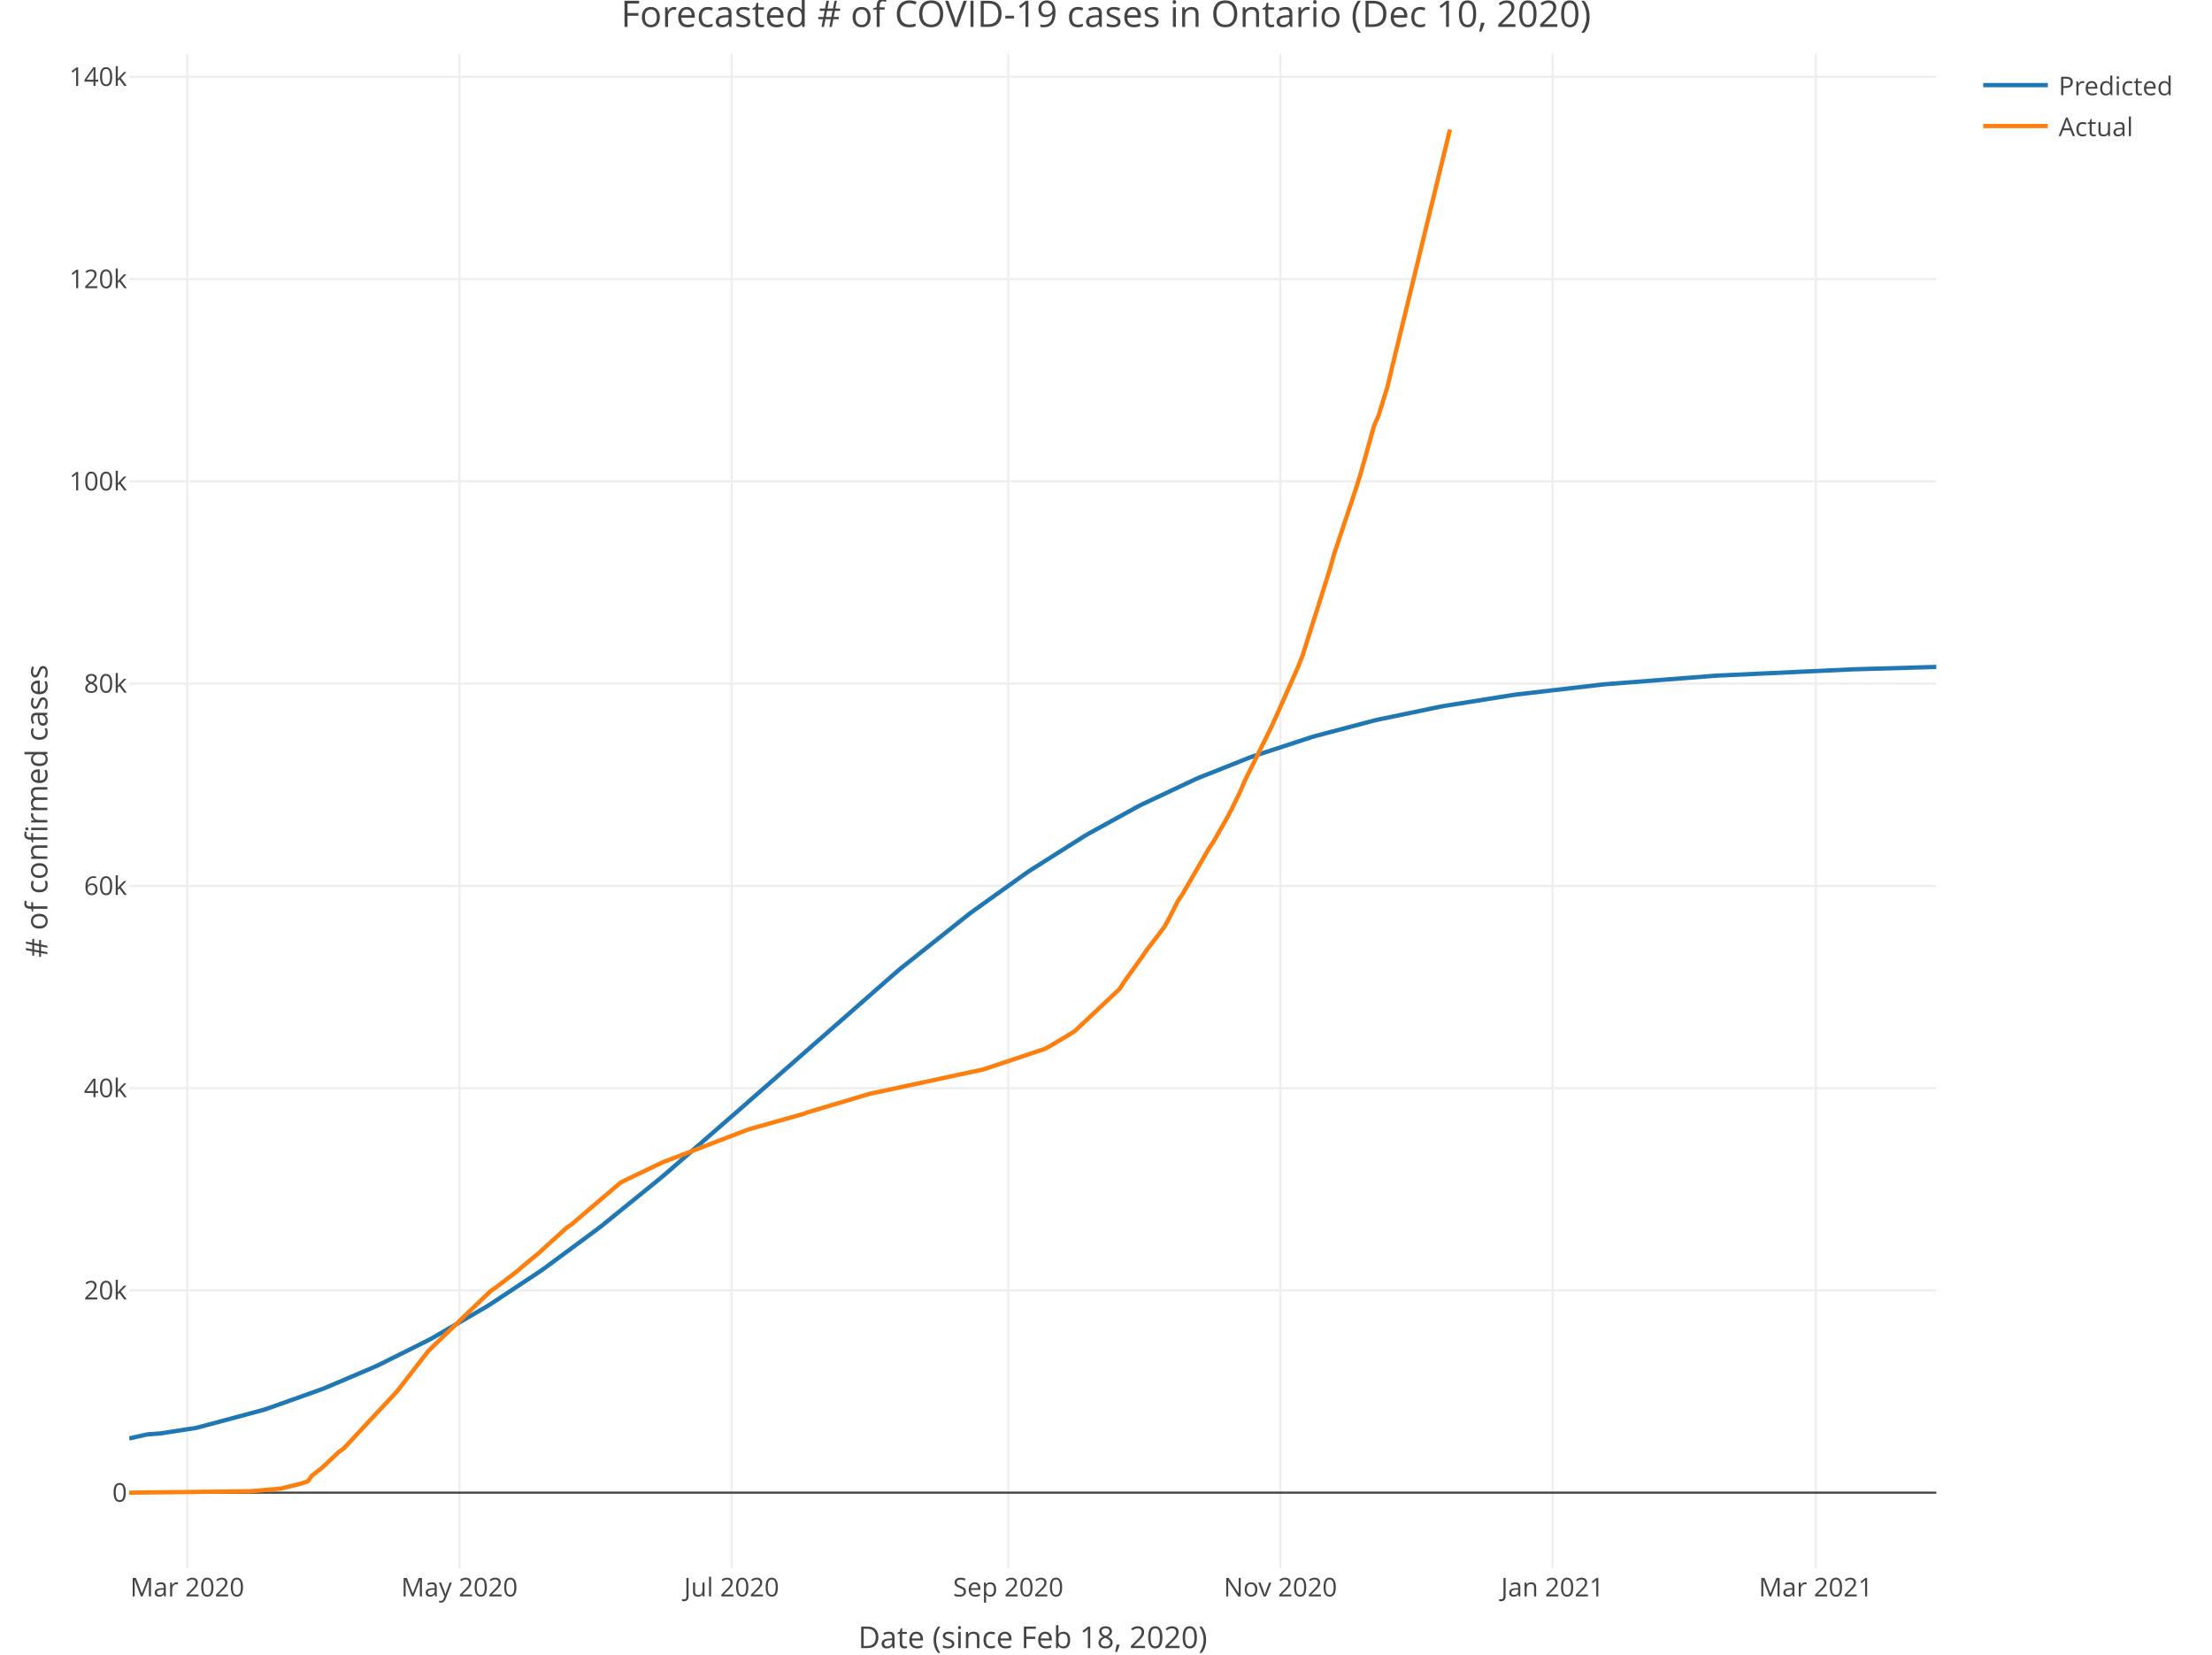
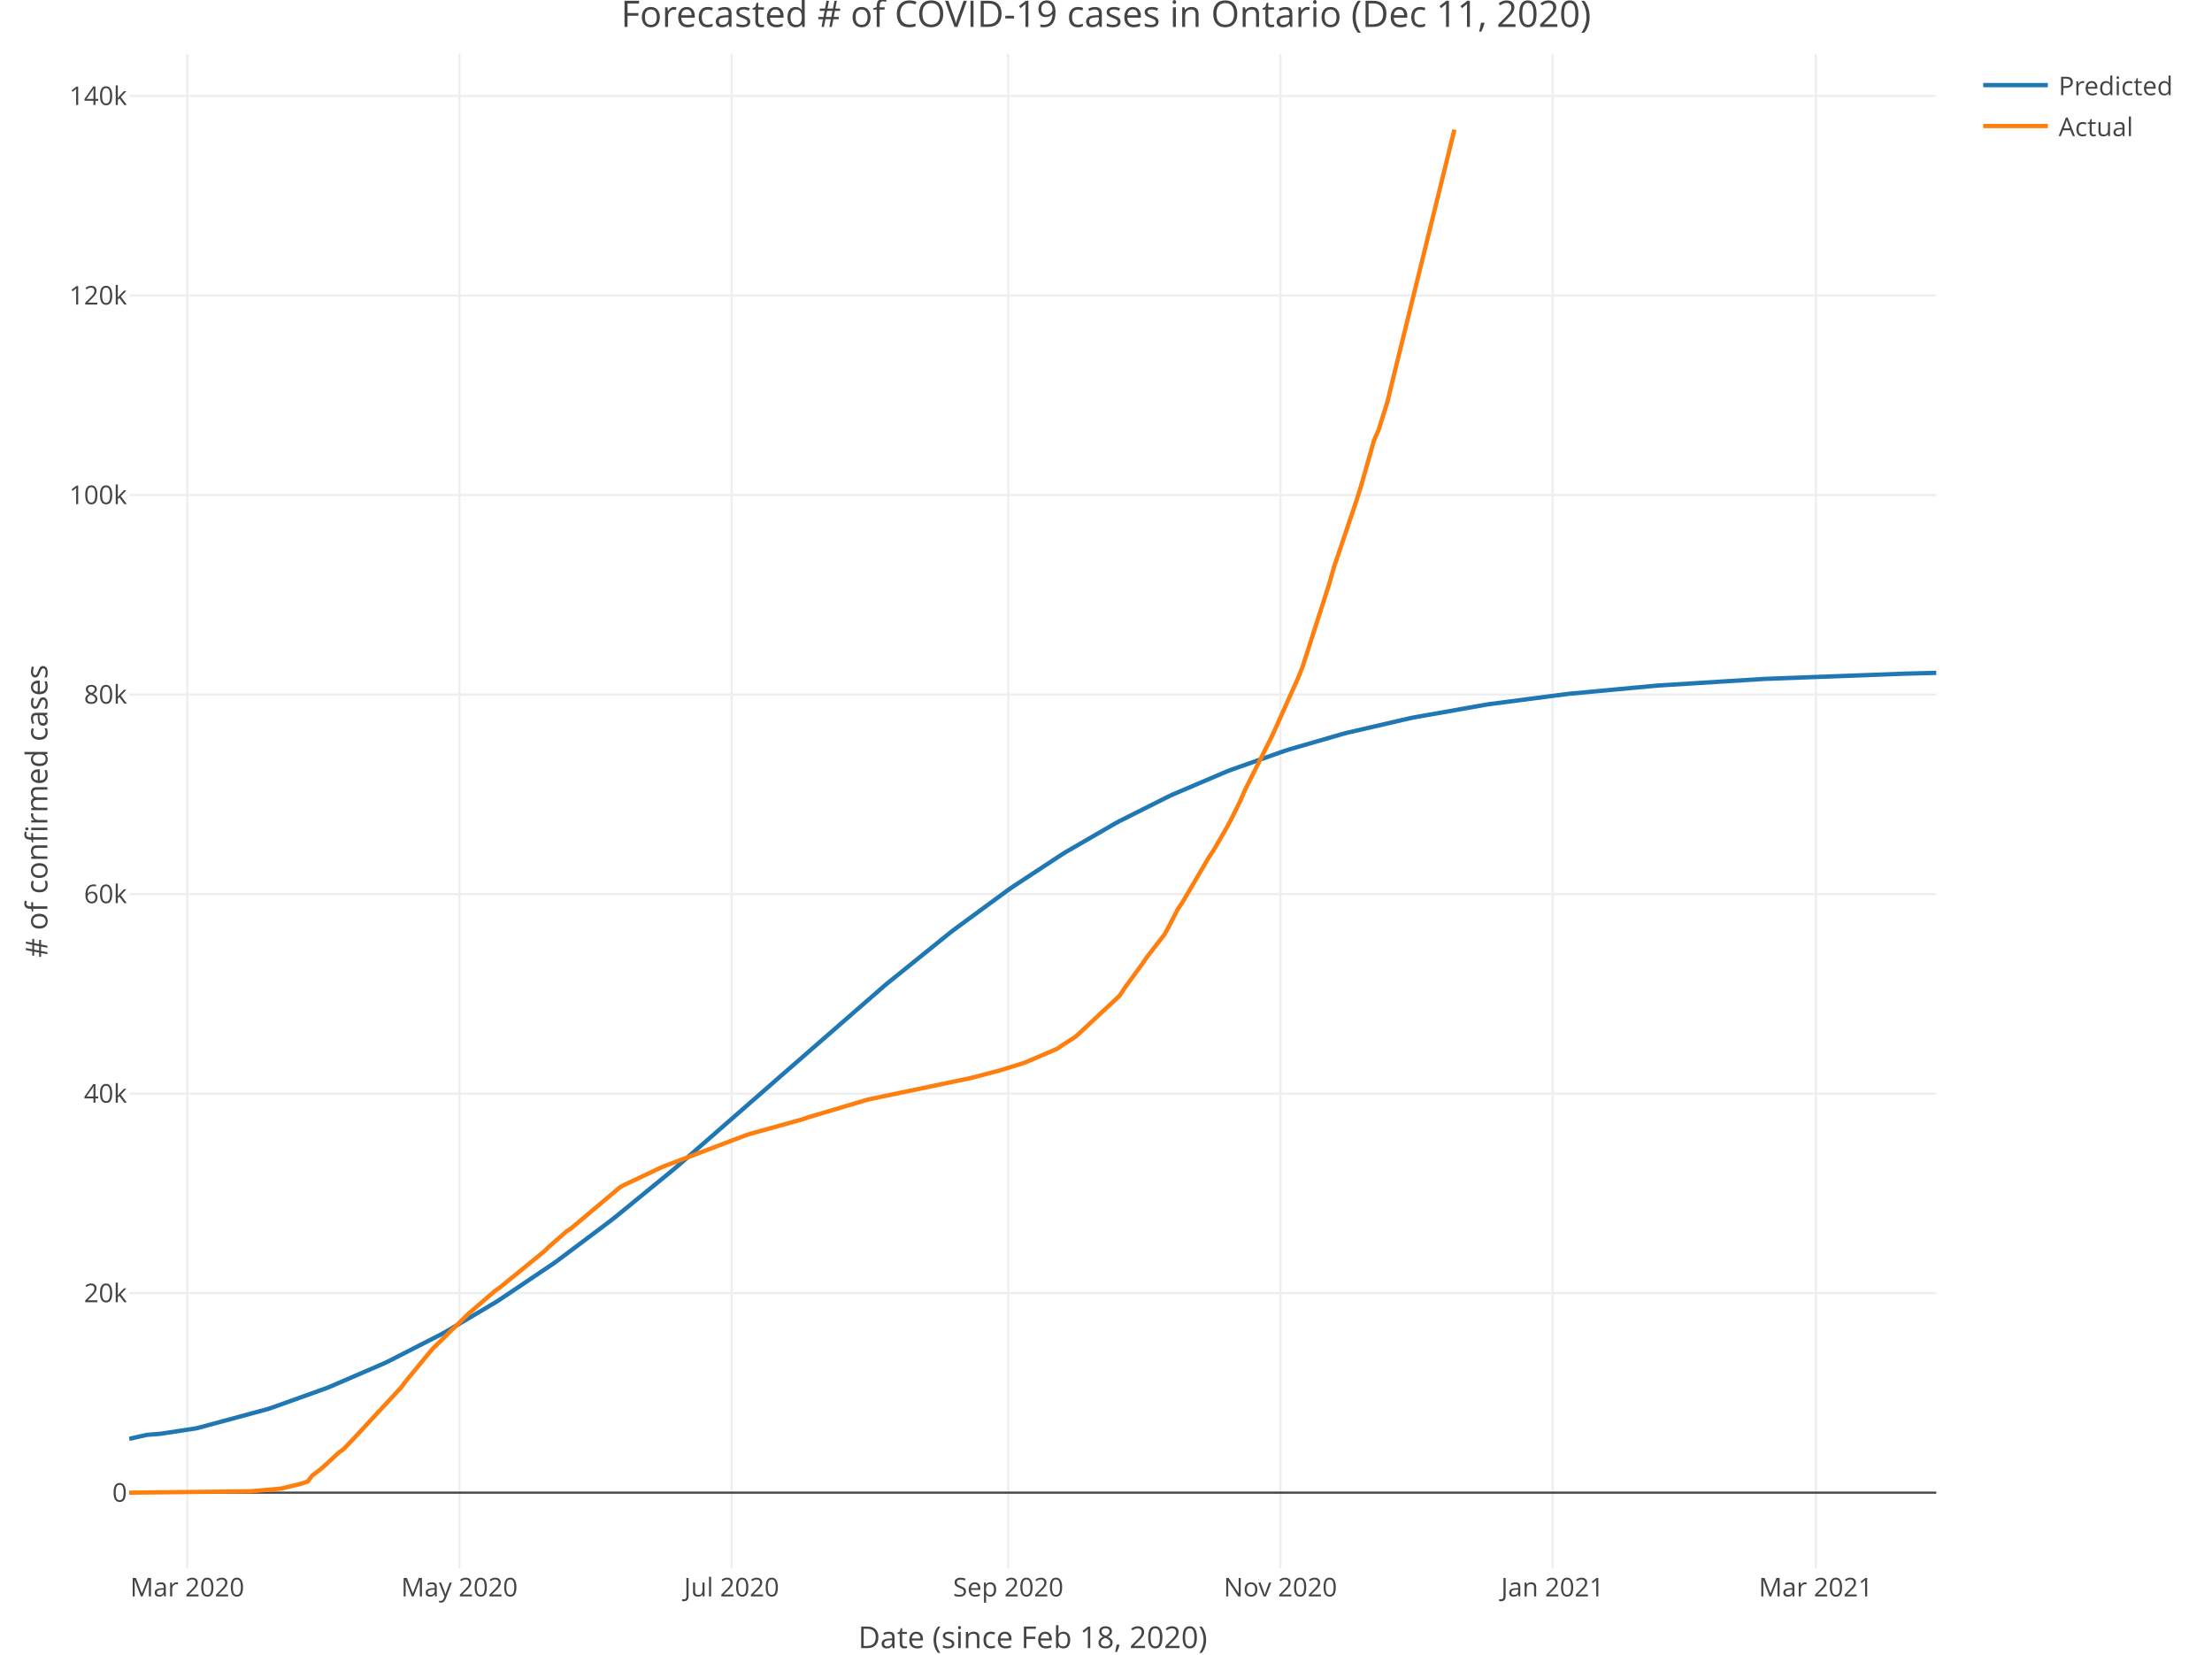
<svg xmlns="http://www.w3.org/2000/svg" class="main-svg" width="1027" height="768" style="" viewBox="0 0 1027 768">
  <rect x="0" y="0" width="1027" height="768" style="fill: rgb(255, 255, 255); fill-opacity: 1;" />
-   <defs id="defs-23f86c">
+   <defs id="defs-571bad">
    <g class="clips">
-       <clipPath id="clip23f86cxyplot" class="plotclip">
+       <clipPath id="clip571badxyplot" class="plotclip">
        <rect width="839" height="703" />
      </clipPath>
-       <clipPath class="axesclip" id="clip23f86cx">
+       <clipPath class="axesclip" id="clip571badx">
        <rect x="60" y="0" width="839" height="768" />
      </clipPath>
-       <clipPath class="axesclip" id="clip23f86cy">
+       <clipPath class="axesclip" id="clip571bady">
        <rect x="0" y="25" width="1027" height="703" />
      </clipPath>
-       <clipPath class="axesclip" id="clip23f86cxy">
+       <clipPath class="axesclip" id="clip571badxy">
        <rect x="60" y="25" width="839" height="703" />
      </clipPath>
    </g>
    <g class="gradients" />
  </defs>
  <g class="bglayer" />
  <g class="layer-below">
    <g class="imagelayer" />
    <g class="shapelayer" />
  </g>
  <g class="cartesianlayer">
    <g class="subplot xy">
      <g class="layer-subplot">
        <g class="shapelayer" />
        <g class="imagelayer" />
      </g>
      <g class="gridlayer">
        <g class="x">
          <path class="xgrid crisp" transform="translate(86.93,0)" d="M0,25v703" style="stroke: rgb(238, 238, 238); stroke-opacity: 1; stroke-width: 1px;" />
          <path class="xgrid crisp" transform="translate(213.3,0)" d="M0,25v703" style="stroke: rgb(238, 238, 238); stroke-opacity: 1; stroke-width: 1px;" />
          <path class="xgrid crisp" transform="translate(339.67,0)" d="M0,25v703" style="stroke: rgb(238, 238, 238); stroke-opacity: 1; stroke-width: 1px;" />
          <path class="xgrid crisp" transform="translate(468.11,0)" d="M0,25v703" style="stroke: rgb(238, 238, 238); stroke-opacity: 1; stroke-width: 1px;" />
          <path class="xgrid crisp" transform="translate(594.47,0)" d="M0,25v703" style="stroke: rgb(238, 238, 238); stroke-opacity: 1; stroke-width: 1px;" />
          <path class="xgrid crisp" transform="translate(720.84,0)" d="M0,25v703" style="stroke: rgb(238, 238, 238); stroke-opacity: 1; stroke-width: 1px;" />
          <path class="xgrid crisp" transform="translate(843.07,0)" d="M0,25v703" style="stroke: rgb(238, 238, 238); stroke-opacity: 1; stroke-width: 1px;" />
        </g>
        <g class="y">
-           <path class="ygrid crisp" transform="translate(0,598.97)" d="M60,0h839" style="stroke: rgb(238, 238, 238); stroke-opacity: 1; stroke-width: 1px;" />
-           <path class="ygrid crisp" transform="translate(0,505.08)" d="M60,0h839" style="stroke: rgb(238, 238, 238); stroke-opacity: 1; stroke-width: 1px;" />
-           <path class="ygrid crisp" transform="translate(0,411.2)" d="M60,0h839" style="stroke: rgb(238, 238, 238); stroke-opacity: 1; stroke-width: 1px;" />
-           <path class="ygrid crisp" transform="translate(0,317.31)" d="M60,0h839" style="stroke: rgb(238, 238, 238); stroke-opacity: 1; stroke-width: 1px;" />
-           <path class="ygrid crisp" transform="translate(0,223.43)" d="M60,0h839" style="stroke: rgb(238, 238, 238); stroke-opacity: 1; stroke-width: 1px;" />
-           <path class="ygrid crisp" transform="translate(0,129.55)" d="M60,0h839" style="stroke: rgb(238, 238, 238); stroke-opacity: 1; stroke-width: 1px;" />
-           <path class="ygrid crisp" transform="translate(0,35.66)" d="M60,0h839" style="stroke: rgb(238, 238, 238); stroke-opacity: 1; stroke-width: 1px;" />
+           <path class="ygrid crisp" transform="translate(0,600.24)" d="M60,0h839" style="stroke: rgb(238, 238, 238); stroke-opacity: 1; stroke-width: 1px;" />
+           <path class="ygrid crisp" transform="translate(0,507.62)" d="M60,0h839" style="stroke: rgb(238, 238, 238); stroke-opacity: 1; stroke-width: 1px;" />
+           <path class="ygrid crisp" transform="translate(0,415.01)" d="M60,0h839" style="stroke: rgb(238, 238, 238); stroke-opacity: 1; stroke-width: 1px;" />
+           <path class="ygrid crisp" transform="translate(0,322.39)" d="M60,0h839" style="stroke: rgb(238, 238, 238); stroke-opacity: 1; stroke-width: 1px;" />
+           <path class="ygrid crisp" transform="translate(0,229.78)" d="M60,0h839" style="stroke: rgb(238, 238, 238); stroke-opacity: 1; stroke-width: 1px;" />
+           <path class="ygrid crisp" transform="translate(0,137.16)" d="M60,0h839" style="stroke: rgb(238, 238, 238); stroke-opacity: 1; stroke-width: 1px;" />
+           <path class="ygrid crisp" transform="translate(0,44.55)" d="M60,0h839" style="stroke: rgb(238, 238, 238); stroke-opacity: 1; stroke-width: 1px;" />
        </g>
      </g>
      <g class="zerolinelayer">
        <path class="yzl zl crisp" transform="translate(0,692.85)" d="M60,0h839" style="stroke: rgb(68, 68, 68); stroke-opacity: 1; stroke-width: 1px;" />
      </g>
      <path class="xlines-below" />
      <path class="ylines-below" />
      <g class="overlines-below" />
      <g class="xaxislayer-below" />
      <g class="yaxislayer-below" />
      <g class="overaxes-below" />
-       <g class="plot" transform="translate(60, 25)" clip-path="url('#clip23f86cxyplot')">
+       <g class="plot" transform="translate(60, 25)" clip-path="url('#clip571badxyplot')">
        <g class="scatterlayer mlayer">
-           <g class="trace scatter trace93f239" style="stroke-miterlimit: 2; opacity: 1;">
+           <g class="trace scatter trace033943" style="stroke-miterlimit: 2; opacity: 1;">
            <g class="fills" />
            <g class="errorbars" />
            <g class="lines">
-               <path class="js-line" d="M0,642.68L8.29,640.82L14.5,640.34L31.07,637.78L33.15,637.25L62.15,629.46L64.22,628.79L89.08,619.95L91.15,619.14L113.94,609.44L116.01,608.48L138.8,597.11L140.87,596L165.73,581.58L167.8,580.29L190.59,565.21L192.66,563.76L217.52,545.4L219.59,543.79L246.52,521.97L248.59,520.23L285.88,487.81L287.95,485.97L356.32,426.08L358.39,424.35L389.46,399.63L391.53,398.07L416.39,380.3L418.46,378.9L443.32,363.18L445.4,361.96L468.18,349.42L470.25,348.36L495.11,336.65L497.19,335.76L519.97,326.72L522.04,325.96L548.98,317.14L551.05,316.54L577.98,309.45L580.05,308.97L609.05,302.95L611.12,302.58L642.2,297.63L644.27,297.34L683.63,292.77L685.7,292.57L735.42,288.72L737.49,288.59L799.64,285.71L801.71,285.64L839,284.57" style="vector-effect: non-scaling-stroke; fill: none; stroke: rgb(31, 119, 180); stroke-opacity: 1; stroke-width: 2px; opacity: 1;" />
+               <path class="js-line" d="M0,642.86L8.29,641L14.5,640.52L31.07,637.99L33.15,637.46L64.22,629.06L66.29,628.38L91.15,619.47L93.22,618.66L118.08,607.93L120.15,606.96L145.01,594.25L147.08,593.1L169.87,579.61L171.94,578.3L196.8,561.58L198.87,560.11L223.73,541.45L225.8,539.82L252.74,517.8L254.81,516.05L298.31,478.11L300.38,476.28L350.1,433.01L352.17,431.27L381.18,407.88L383.25,406.29L408.11,388.06L410.18,386.62L432.97,371.65L435.04,370.37L457.82,357.18L459.9,356.06L482.68,344.62L484.76,343.66L509.61,333.08L511.69,332.28L536.55,323.5L538.62,322.84L563.48,315.64L565.55,315.1L594.55,308.39L596.62,307.97L629.77,302.11L631.84,301.79L667.06,297.2L669.13,296.97L708.49,293.31L710.56,293.15L758.21,290.18L760.28,290.08L824.5,287.69L826.57,287.64L839,287.32" style="vector-effect: non-scaling-stroke; fill: none; stroke: rgb(31, 119, 180); stroke-opacity: 1; stroke-width: 2px; opacity: 1;" />
            </g>
            <g class="points" />
            <g class="text" />
          </g>
-           <g class="trace scatter tracea3a0bb" style="stroke-miterlimit: 2; opacity: 1;">
+           <g class="trace scatter tracea9f1f6" style="stroke-miterlimit: 2; opacity: 1;">
            <g class="fills" />
            <g class="errorbars" />
            <g class="lines">
-               <path class="js-line" d="M0,667.85L55.93,667.2L58,667.05L68.36,666.13L70.43,665.92L78.72,663.93L80.79,663.32L82.86,662.61L84.94,659.85L89.08,656.63L91.15,654.74L97.37,648.9L99.44,647.45L103.58,643.09L105.65,640.82L124.3,620.87L126.37,618.2L138.8,602.16L140.87,600.11L167.8,574.23L169.87,572.85L180.23,564.95L182.3,563.11L190.59,556.25L192.66,554.31L203.02,544.91L205.09,543.54L227.88,524.13L229.95,522.99L246.52,515.04L248.59,514.15L285.88,499.83L287.95,499.11L312.81,492.1L314.88,491.33L343.89,482.67L345.96,482.26L395.68,471.57L397.75,471L424.68,461.99L426.75,460.99L437.11,454.82L439.18,453.44L459.9,433.94L461.97,430.65L470.25,419.15L472.33,416.09L480.61,405.24L482.68,401.49L486.83,393.29L488.9,390.24L501.33,368.77L503.4,365.68L509.61,354.81L511.69,350.87L515.83,342.4L517.9,337.51L530.33,312.36L532.4,307.77L542.76,284.37L544.83,279.05L557.26,239.83L559.33,232.41L569.69,201.38L571.76,194.72L577.98,172.61L580.05,167.87L584.19,154.49L586.26,145.78L613.2,35.15" style="vector-effect: non-scaling-stroke; fill: none; stroke: rgb(255, 127, 14); stroke-opacity: 1; stroke-width: 2px; opacity: 1;" />
+               <path class="js-line" d="M0,667.85L55.93,667.21L58,667.06L68.36,666.15L70.43,665.95L78.72,663.99L80.79,663.38L82.86,662.68L84.94,659.95L89.08,656.78L91.15,654.92L97.37,649.16L99.44,647.72L103.58,643.42L105.65,641.19L126.37,618.87L128.44,616.06L140.87,601.02L142.94,599.06L149.16,592.9L151.23,590.95L157.44,584.86L159.51,583.07L169.87,574.14L171.94,572.71L192.66,555.85L194.73,553.81L203.02,546.57L205.09,545.22L227.88,526.07L229.95,524.95L246.52,517.11L248.59,516.23L285.88,502.1L287.95,501.39L312.81,494.48L314.88,493.72L341.81,485.71L343.89,485.18L389.46,475.65L391.53,475.18L401.89,472.46L403.96,471.93L414.32,468.72L416.39,467.99L430.89,461.77L432.97,460.32L439.18,456.34L441.25,454.48L459.9,437.1L461.97,433.86L470.25,422.52L472.33,419.49L480.61,408.79L482.68,405.1L486.83,397L488.9,394L501.33,372.82L503.4,369.77L509.61,359.05L511.69,355.15L515.83,346.8L517.9,341.97L530.33,317.17L532.4,312.64L542.76,289.55L544.83,284.31L557.26,245.62L559.33,238.3L569.69,207.69L571.76,201.12L577.98,179.31L580.05,174.63L584.19,161.43L586.26,152.84L615.27,35.15" style="vector-effect: non-scaling-stroke; fill: none; stroke: rgb(255, 127, 14); stroke-opacity: 1; stroke-width: 2px; opacity: 1;" />
            </g>
            <g class="points" />
            <g class="text" />
          </g>
        </g>
      </g>
      <g class="overplot" />
      <path class="xlines-above crisp" style="fill: none;" d="M0,0" />
      <path class="ylines-above crisp" style="fill: none;" d="M0,0" />
      <g class="overlines-above" />
      <g class="xaxislayer-above">
        <g class="xtick">
          <text text-anchor="middle" x="0" y="741" transform="translate(86.93,0)" style="font-family: 'Open Sans', verdana, arial, sans-serif; font-size: 12px; fill: rgb(68, 68, 68); fill-opacity: 1; white-space: pre;">Mar 2020</text>
        </g>
        <g class="xtick">
          <text text-anchor="middle" x="0" y="741" transform="translate(213.3,0)" style="font-family: 'Open Sans', verdana, arial, sans-serif; font-size: 12px; fill: rgb(68, 68, 68); fill-opacity: 1; white-space: pre;">May 2020</text>
        </g>
        <g class="xtick">
          <text text-anchor="middle" x="0" y="741" transform="translate(339.67,0)" style="font-family: 'Open Sans', verdana, arial, sans-serif; font-size: 12px; fill: rgb(68, 68, 68); fill-opacity: 1; white-space: pre;">Jul 2020</text>
        </g>
        <g class="xtick">
          <text text-anchor="middle" x="0" y="741" transform="translate(468.11,0)" style="font-family: 'Open Sans', verdana, arial, sans-serif; font-size: 12px; fill: rgb(68, 68, 68); fill-opacity: 1; white-space: pre;">Sep 2020</text>
        </g>
        <g class="xtick">
          <text text-anchor="middle" x="0" y="741" transform="translate(594.47,0)" style="font-family: 'Open Sans', verdana, arial, sans-serif; font-size: 12px; fill: rgb(68, 68, 68); fill-opacity: 1; white-space: pre;">Nov 2020</text>
        </g>
        <g class="xtick">
          <text text-anchor="middle" x="0" y="741" transform="translate(720.84,0)" style="font-family: 'Open Sans', verdana, arial, sans-serif; font-size: 12px; fill: rgb(68, 68, 68); fill-opacity: 1; white-space: pre;">Jan 2021</text>
        </g>
        <g class="xtick">
          <text text-anchor="middle" x="0" y="741" transform="translate(843.07,0)" style="font-family: 'Open Sans', verdana, arial, sans-serif; font-size: 12px; fill: rgb(68, 68, 68); fill-opacity: 1; white-space: pre;">Mar 2021</text>
        </g>
      </g>
      <g class="yaxislayer-above">
        <g class="ytick">
          <text text-anchor="end" x="59" y="4.2" transform="translate(0,692.85)" style="font-family: 'Open Sans', verdana, arial, sans-serif; font-size: 12px; fill: rgb(68, 68, 68); fill-opacity: 1; white-space: pre;">0</text>
        </g>
        <g class="ytick">
-           <text text-anchor="end" x="59" y="4.2" transform="translate(0,598.97)" style="font-family: 'Open Sans', verdana, arial, sans-serif; font-size: 12px; fill: rgb(68, 68, 68); fill-opacity: 1; white-space: pre;">20k</text>
-         </g>
-         <g class="ytick">
-           <text text-anchor="end" x="59" y="4.2" transform="translate(0,505.08)" style="font-family: 'Open Sans', verdana, arial, sans-serif; font-size: 12px; fill: rgb(68, 68, 68); fill-opacity: 1; white-space: pre;">40k</text>
-         </g>
-         <g class="ytick">
-           <text text-anchor="end" x="59" y="4.2" transform="translate(0,411.2)" style="font-family: 'Open Sans', verdana, arial, sans-serif; font-size: 12px; fill: rgb(68, 68, 68); fill-opacity: 1; white-space: pre;">60k</text>
-         </g>
-         <g class="ytick">
-           <text text-anchor="end" x="59" y="4.2" transform="translate(0,317.31)" style="font-family: 'Open Sans', verdana, arial, sans-serif; font-size: 12px; fill: rgb(68, 68, 68); fill-opacity: 1; white-space: pre;">80k</text>
-         </g>
-         <g class="ytick">
-           <text text-anchor="end" x="59" y="4.2" transform="translate(0,223.43)" style="font-family: 'Open Sans', verdana, arial, sans-serif; font-size: 12px; fill: rgb(68, 68, 68); fill-opacity: 1; white-space: pre;">100k</text>
-         </g>
-         <g class="ytick">
-           <text text-anchor="end" x="59" y="4.2" transform="translate(0,129.55)" style="font-family: 'Open Sans', verdana, arial, sans-serif; font-size: 12px; fill: rgb(68, 68, 68); fill-opacity: 1; white-space: pre;">120k</text>
-         </g>
-         <g class="ytick">
-           <text text-anchor="end" x="59" y="4.2" transform="translate(0,35.66)" style="font-family: 'Open Sans', verdana, arial, sans-serif; font-size: 12px; fill: rgb(68, 68, 68); fill-opacity: 1; white-space: pre;">140k</text>
+           <text text-anchor="end" x="59" y="4.2" transform="translate(0,600.24)" style="font-family: 'Open Sans', verdana, arial, sans-serif; font-size: 12px; fill: rgb(68, 68, 68); fill-opacity: 1; white-space: pre;">20k</text>
+         </g>
+         <g class="ytick">
+           <text text-anchor="end" x="59" y="4.2" transform="translate(0,507.62)" style="font-family: 'Open Sans', verdana, arial, sans-serif; font-size: 12px; fill: rgb(68, 68, 68); fill-opacity: 1; white-space: pre;">40k</text>
+         </g>
+         <g class="ytick">
+           <text text-anchor="end" x="59" y="4.2" transform="translate(0,415.01)" style="font-family: 'Open Sans', verdana, arial, sans-serif; font-size: 12px; fill: rgb(68, 68, 68); fill-opacity: 1; white-space: pre;">60k</text>
+         </g>
+         <g class="ytick">
+           <text text-anchor="end" x="59" y="4.2" transform="translate(0,322.39)" style="font-family: 'Open Sans', verdana, arial, sans-serif; font-size: 12px; fill: rgb(68, 68, 68); fill-opacity: 1; white-space: pre;">80k</text>
+         </g>
+         <g class="ytick">
+           <text text-anchor="end" x="59" y="4.2" transform="translate(0,229.78)" style="font-family: 'Open Sans', verdana, arial, sans-serif; font-size: 12px; fill: rgb(68, 68, 68); fill-opacity: 1; white-space: pre;">100k</text>
+         </g>
+         <g class="ytick">
+           <text text-anchor="end" x="59" y="4.2" transform="translate(0,137.16)" style="font-family: 'Open Sans', verdana, arial, sans-serif; font-size: 12px; fill: rgb(68, 68, 68); fill-opacity: 1; white-space: pre;">120k</text>
+         </g>
+         <g class="ytick">
+           <text text-anchor="end" x="59" y="4.2" transform="translate(0,44.55)" style="font-family: 'Open Sans', verdana, arial, sans-serif; font-size: 12px; fill: rgb(68, 68, 68); fill-opacity: 1; white-space: pre;">140k</text>
        </g>
      </g>
      <g class="overaxes-above" />
    </g>
  </g>
  <g class="polarlayer" />
  <g class="ternarylayer" />
  <g class="geolayer" />
  <g class="funnelarealayer" />
  <g class="pielayer" />
  <g class="treemaplayer" />
  <g class="sunburstlayer" />
  <g class="glimages" />
-   <defs id="topdefs-23f86c">
+   <defs id="topdefs-571bad">
    <g class="clips" />
-     <clipPath id="legend23f86c">
+     <clipPath id="legend571bad">
      <rect width="101" height="48" x="0" y="0" />
    </clipPath>
  </defs>
  <g class="layer-above">
    <g class="imagelayer" />
    <g class="shapelayer" />
  </g>
  <g class="infolayer">
    <g class="legend" pointer-events="all" transform="translate(915.78, 25)">
      <rect class="bg" shape-rendering="crispEdges" style="stroke: rgb(68, 68, 68); stroke-opacity: 1; fill: rgb(255, 255, 255); fill-opacity: 1; stroke-width: 0px;" width="101" height="48" x="0" y="0" />
-       <g class="scrollbox" transform="translate(0, 0)" clip-path="url('#legend23f86c')">
+       <g class="scrollbox" transform="translate(0, 0)" clip-path="url('#legend571bad')">
        <g class="groups">
          <g class="traces" style="opacity: 1;" transform="translate(0, 14.5)">
            <text class="legendtext user-select-none" text-anchor="start" x="40" y="4.68" style="font-family: 'Open Sans', verdana, arial, sans-serif; font-size: 12px; fill: rgb(68, 68, 68); fill-opacity: 1; white-space: pre;">Predicted</text>
            <g class="layers" style="opacity: 1;">
              <g class="legendfill" />
              <g class="legendlines">
                <path class="js-line" d="M5,0h30" style="fill: none; stroke: rgb(31, 119, 180); stroke-opacity: 1; stroke-width: 2px;" />
              </g>
              <g class="legendsymbols">
                <g class="legendpoints" />
              </g>
            </g>
            <rect class="legendtoggle" pointer-events="all" x="0" y="-9.5" width="95.891" height="19" style="cursor: pointer; fill: rgb(0, 0, 0); fill-opacity: 0;" />
          </g>
          <g class="traces" style="opacity: 1;" transform="translate(0, 33.5)">
            <text class="legendtext user-select-none" text-anchor="start" x="40" y="4.68" style="font-family: 'Open Sans', verdana, arial, sans-serif; font-size: 12px; fill: rgb(68, 68, 68); fill-opacity: 1; white-space: pre;">Actual</text>
            <g class="layers" style="opacity: 1;">
              <g class="legendfill" />
              <g class="legendlines">
                <path class="js-line" d="M5,0h30" style="fill: none; stroke: rgb(255, 127, 14); stroke-opacity: 1; stroke-width: 2px;" />
              </g>
              <g class="legendsymbols">
                <g class="legendpoints" />
              </g>
            </g>
            <rect class="legendtoggle" pointer-events="all" x="0" y="-9.5" width="95.891" height="19" style="cursor: pointer; fill: rgb(0, 0, 0); fill-opacity: 0;" />
          </g>
        </g>
      </g>
      <rect class="scrollbar" rx="20" ry="3" width="0" height="0" style="fill: rgb(128, 139, 164); fill-opacity: 1;" x="0" y="0" />
    </g>
    <g class="g-gtitle">
-       <text class="gtitle" x="513.5" y="12.5" text-anchor="middle" dy="0em" style="font-family: 'Open Sans', verdana, arial, sans-serif; font-size: 17px; fill: rgb(68, 68, 68); opacity: 1; font-weight: normal; white-space: pre;">Forecasted # of COVID-19 cases in Ontario (Dec 10, 2020)</text>
+       <text class="gtitle" x="513.5" y="12.5" text-anchor="middle" dy="0em" style="font-family: 'Open Sans', verdana, arial, sans-serif; font-size: 17px; fill: rgb(68, 68, 68); opacity: 1; font-weight: normal; white-space: pre;">Forecasted # of COVID-19 cases in Ontario (Dec 11, 2020)</text>
    </g>
    <g class="g-xtitle" transform="translate(0,-15)">
      <text class="xtitle" x="479.5" y="780" text-anchor="middle" style="font-family: 'Open Sans', verdana, arial, sans-serif; font-size: 14px; fill: rgb(68, 68, 68); opacity: 1; font-weight: normal; white-space: pre;">Date (since Feb 18, 2020)</text>
    </g>
    <g class="g-ytitle">
      <text class="ytitle" transform="rotate(-90,22,376.5)" x="22" y="376.5" text-anchor="middle" style="font-family: 'Open Sans', verdana, arial, sans-serif; font-size: 14px; fill: rgb(68, 68, 68); opacity: 1; font-weight: normal; white-space: pre;"># of confirmed cases</text>
    </g>
  </g>
</svg>
